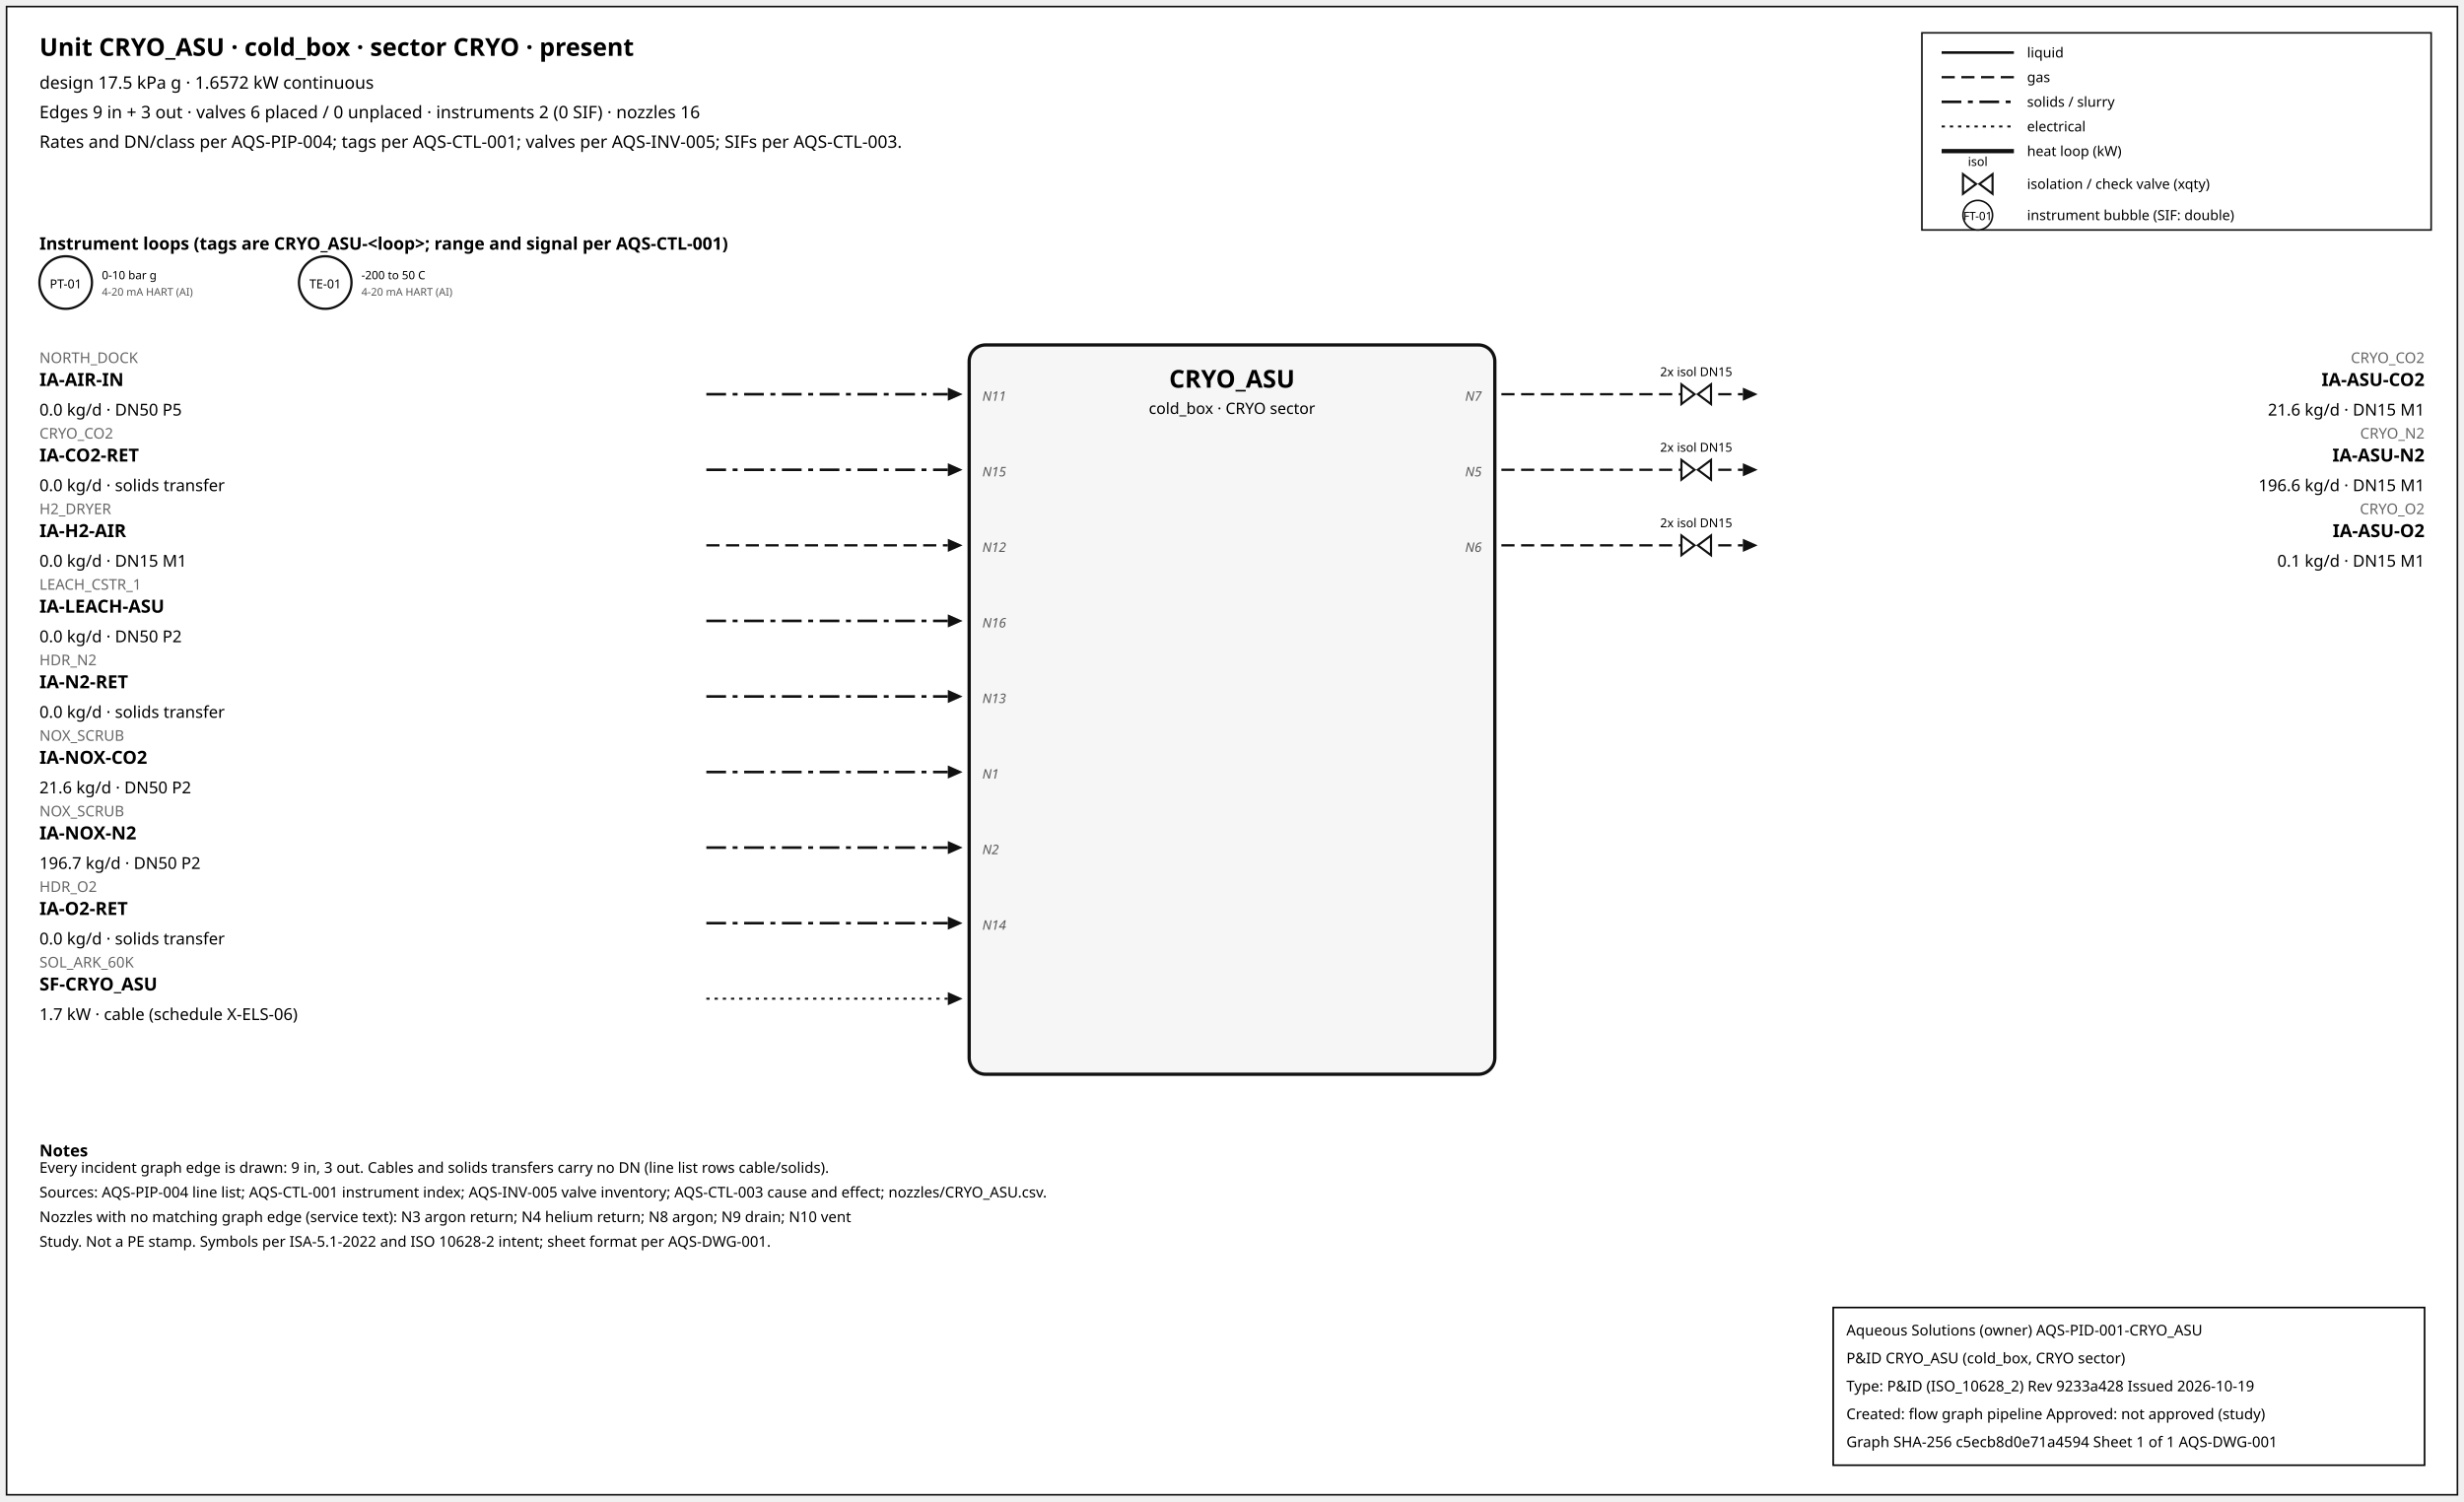
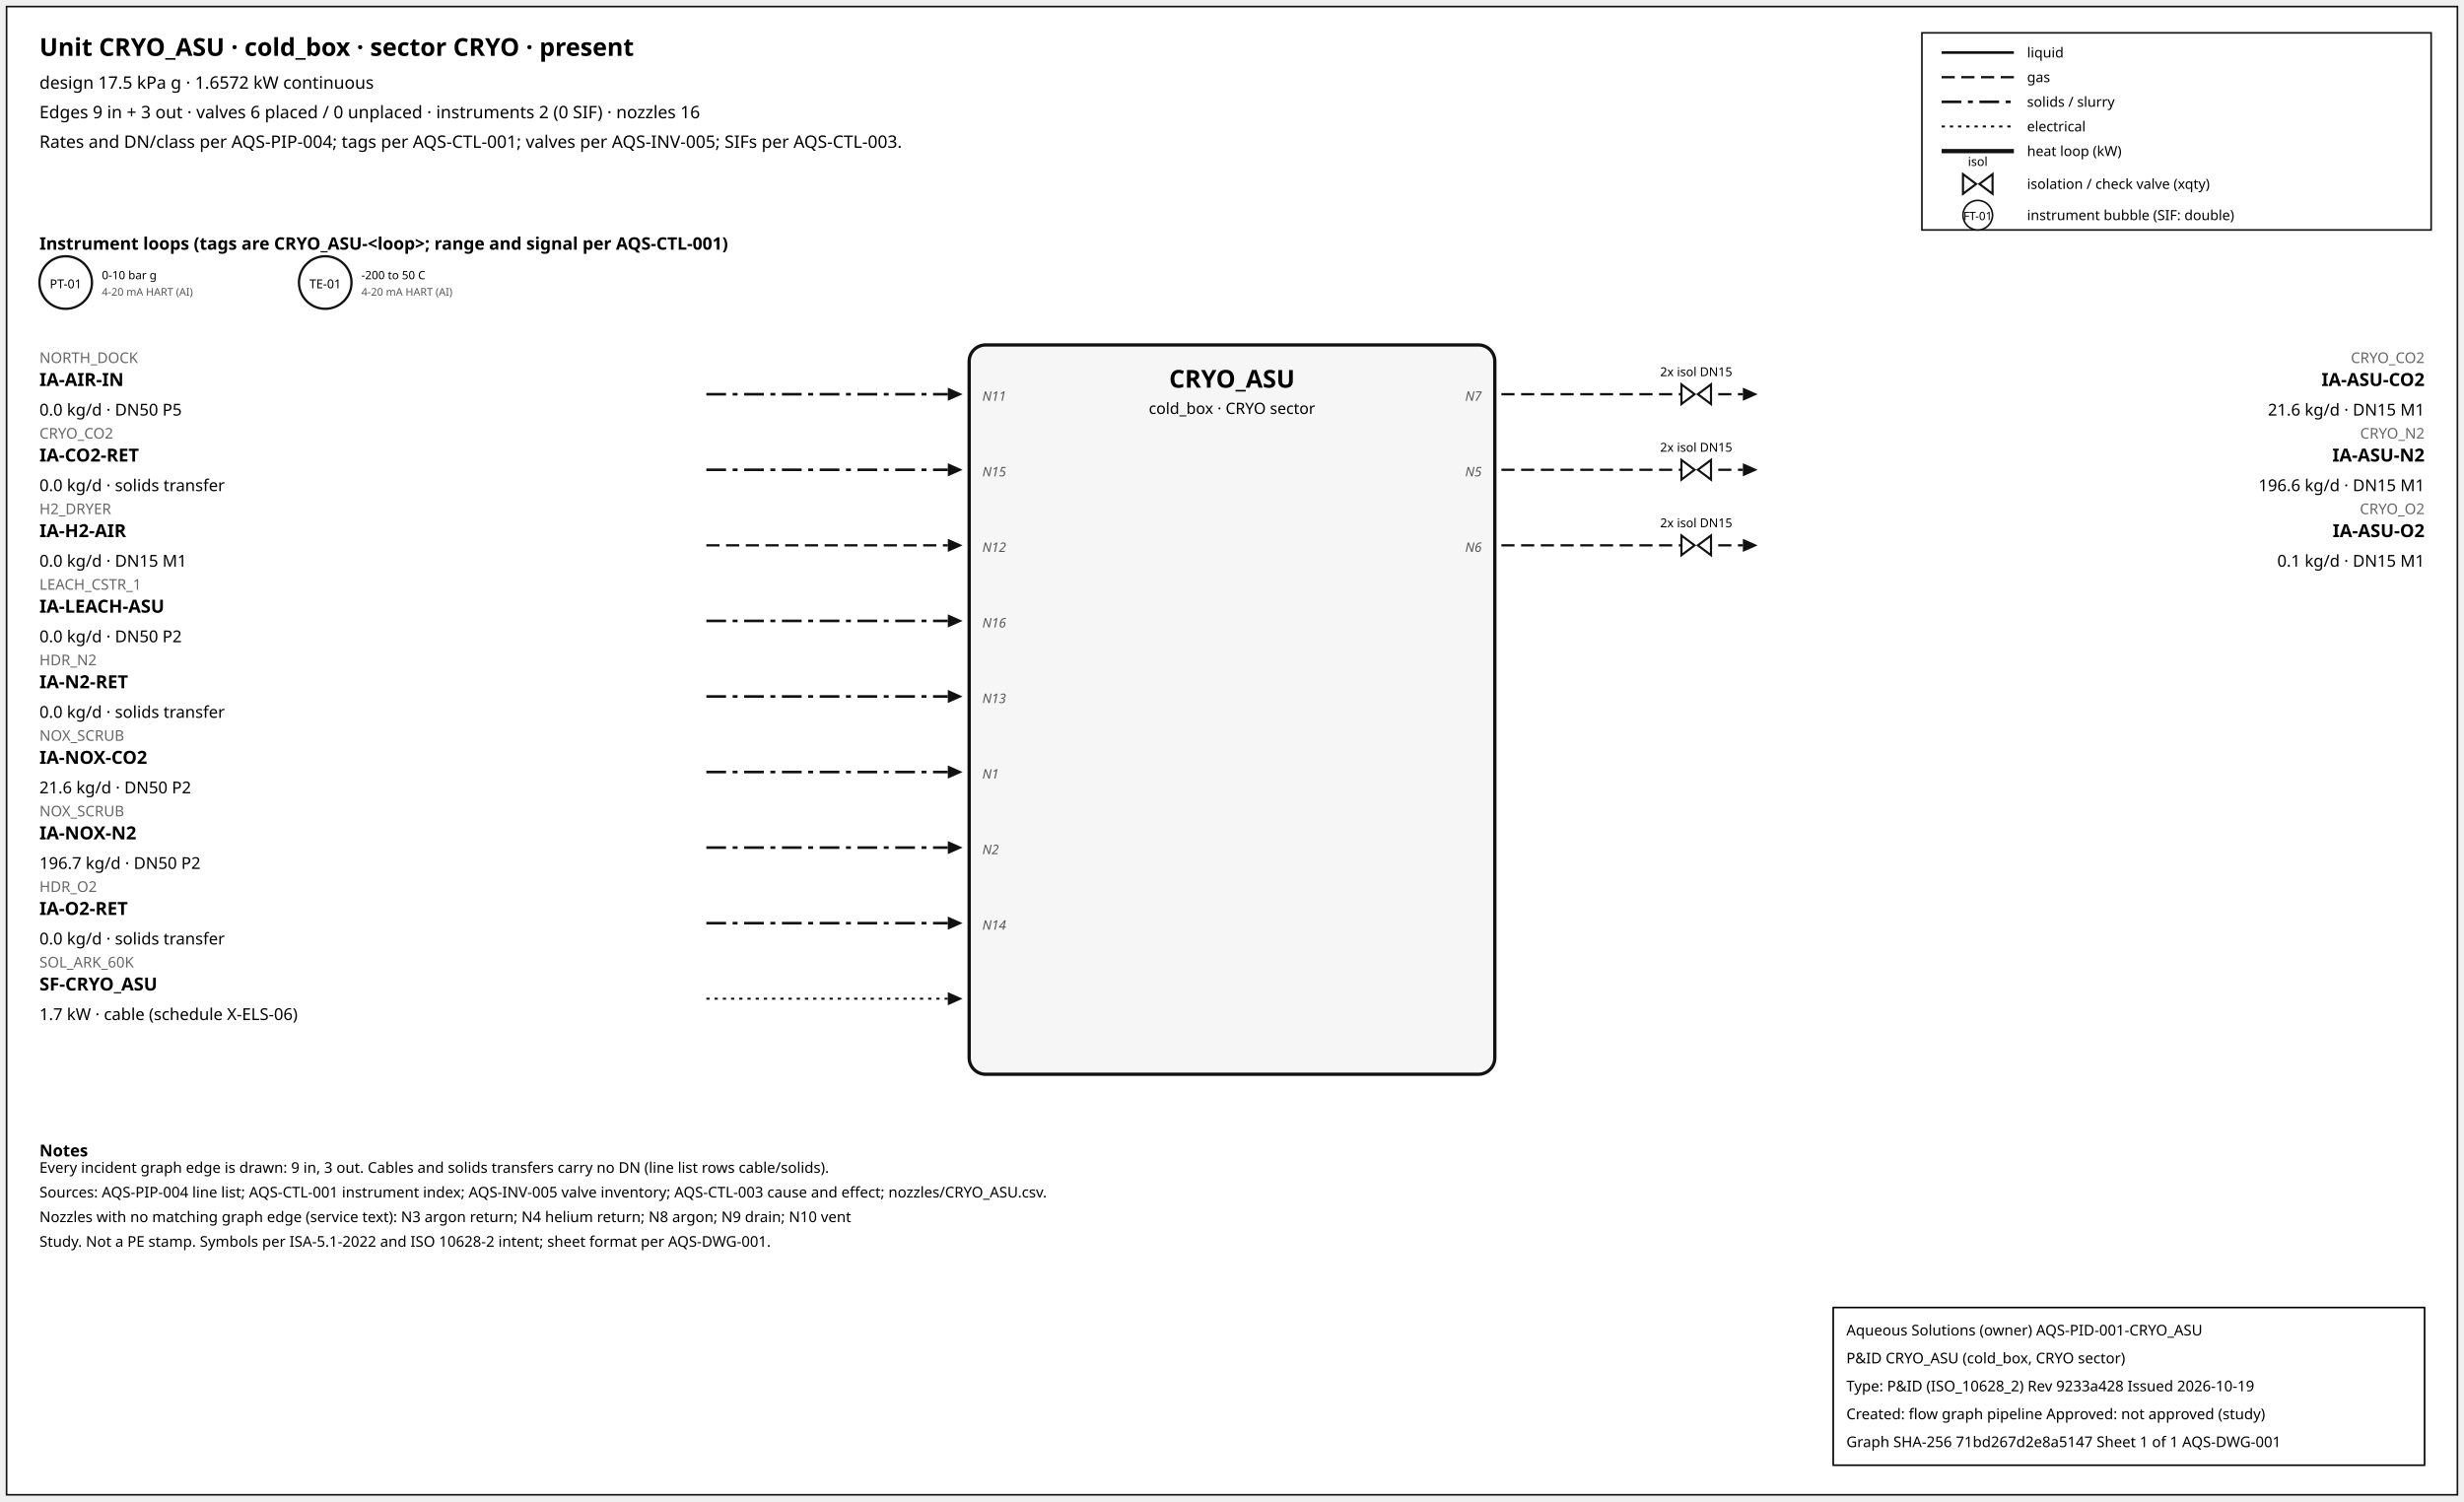
<svg xmlns="http://www.w3.org/2000/svg" width="1500" height="914" font-family="sans-serif">
  <rect x="4" y="4" width="1492" height="906" fill="white" stroke="#111" />
  <text x="24" y="34" font-size="15" font-weight="600">Unit CRYO_ASU · cold_box · sector CRYO · present</text>
  <text x="24" y="54" font-size="10.5">design 17.5 kPa g · 1.6572 kW continuous</text>
  <text x="24" y="72" font-size="10.5">Edges 9 in + 3 out · valves 6 placed / 0 unplaced · instruments 2 (0 SIF) · nozzles 16</text>
  <text x="24" y="90" font-size="10.5">Rates and DN/class per AQS-PIP-004; tags per AQS-CTL-001; valves per AQS-INV-005; SIFs per AQS-CTL-003.</text>
  <rect x="1170" y="20" width="310" height="120" fill="white" stroke="#111" />
  <line x1="1182" y1="32" x2="1226" y2="32" stroke="#111" stroke-width="1.6" />
  <text x="1234" y="35" font-size="8.5">liquid</text>
  <line x1="1182" y1="47" x2="1226" y2="47" stroke="#111" stroke-width="1.4" stroke-dasharray="8,4" />
  <text x="1234" y="50" font-size="8.5">gas</text>
  <line x1="1182" y1="62" x2="1226" y2="62" stroke="#111" stroke-width="1.6" stroke-dasharray="12,4,3,4" />
  <text x="1234" y="65" font-size="8.5">solids / slurry</text>
  <line x1="1182" y1="77" x2="1226" y2="77" stroke="#111" stroke-width="1.2" stroke-dasharray="2,3" />
  <text x="1234" y="80" font-size="8.5">electrical</text>
  <line x1="1182" y1="92" x2="1226" y2="92" stroke="#111" stroke-width="2.6" />
  <text x="1234" y="95" font-size="8.5">heat loop (kW)</text>
  <path d="M 1195.0,106 L 1203.0,112 L 1195.0,118 Z M 1213.0,106 L 1205.0,112 L 1213.0,118 Z" fill="white" stroke="#111" stroke-width="1.3" />
  <text x="1204.0" y="101.0" font-size="7.5" text-anchor="middle">isol</text>
  <text x="1234" y="115" font-size="8.5">isolation / check valve (xqty)</text>
  <circle cx="1204" cy="131" r="9" fill="white" stroke="#111" />
  <text x="1204" y="134" font-size="7" text-anchor="middle">FT-01</text>
  <text x="1234" y="134" font-size="8.5">instrument bubble (SIF: double)</text>
  <text x="24" y="152" font-size="10.5" font-weight="600">Instrument loops (tags are CRYO_ASU-&lt;loop&gt;; range and signal per AQS-CTL-001)</text>
  <circle cx="40" cy="172" r="16" fill="white" stroke="#111" stroke-width="1.4" />
  <text x="40" y="175.5" font-size="7.5" text-anchor="middle">PT-01</text>
  <text x="62" y="170" font-size="7">0-10 bar g</text>
  <text x="62" y="180" font-size="6.5" fill="#555">4-20 mA HART (AI)</text>
  <circle cx="198" cy="172" r="16" fill="white" stroke="#111" stroke-width="1.4" />
  <text x="198" y="175.5" font-size="7.5" text-anchor="middle">TE-01</text>
  <text x="220" y="170" font-size="7">-200 to 50 C</text>
  <text x="220" y="180" font-size="6.5" fill="#555">4-20 mA HART (AI)</text>
  <rect x="590" y="210" width="320" height="444" rx="10" fill="#f6f6f6" stroke="#111" stroke-width="2" />
  <text x="750.0" y="236" font-size="15" font-weight="700" text-anchor="middle">CRYO_ASU</text>
  <text x="750.0" y="252" font-size="9.5" text-anchor="middle">cold_box · CRYO sector</text>
  <line x1="430" y1="240" x2="577" y2="240" stroke="#111" stroke-width="1.6" stroke-dasharray="12,4,3,4" class="edge-in" />
  <polygon points="586,240 577,236 577,244" fill="#111" />
  <text x="24" y="221" font-size="9" fill="#666" text-anchor="start">NORTH_DOCK</text>
  <text x="24" y="235" font-size="11" font-weight="600" text-anchor="start">IA-AIR-IN</text>
  <text x="24" y="253" font-size="10" text-anchor="start">0.0 kg/d · DN50 P5</text>
  <text x="598" y="244" font-size="8" font-style="italic" fill="#555" text-anchor="start">N11</text>
  <line x1="430" y1="286" x2="577" y2="286" stroke="#111" stroke-width="1.6" stroke-dasharray="12,4,3,4" class="edge-in" />
  <polygon points="586,286 577,282 577,290" fill="#111" />
  <text x="24" y="267" font-size="9" fill="#666" text-anchor="start">CRYO_CO2</text>
  <text x="24" y="281" font-size="11" font-weight="600" text-anchor="start">IA-CO2-RET</text>
  <text x="24" y="299" font-size="10" text-anchor="start">0.0 kg/d · solids transfer</text>
  <text x="598" y="290" font-size="8" font-style="italic" fill="#555" text-anchor="start">N15</text>
  <line x1="430" y1="332" x2="577" y2="332" stroke="#111" stroke-width="1.4" stroke-dasharray="8,4" class="edge-in" />
  <polygon points="586,332 577,328 577,336" fill="#111" />
  <text x="24" y="313" font-size="9" fill="#666" text-anchor="start">H2_DRYER</text>
  <text x="24" y="327" font-size="11" font-weight="600" text-anchor="start">IA-H2-AIR</text>
  <text x="24" y="345" font-size="10" text-anchor="start">0.0 kg/d · DN15 M1</text>
  <text x="598" y="336" font-size="8" font-style="italic" fill="#555" text-anchor="start">N12</text>
  <line x1="430" y1="378" x2="577" y2="378" stroke="#111" stroke-width="1.6" stroke-dasharray="12,4,3,4" class="edge-in" />
  <polygon points="586,378 577,374 577,382" fill="#111" />
  <text x="24" y="359" font-size="9" fill="#666" text-anchor="start">LEACH_CSTR_1</text>
  <text x="24" y="373" font-size="11" font-weight="600" text-anchor="start">IA-LEACH-ASU</text>
  <text x="24" y="391" font-size="10" text-anchor="start">0.0 kg/d · DN50 P2</text>
  <text x="598" y="382" font-size="8" font-style="italic" fill="#555" text-anchor="start">N16</text>
  <line x1="430" y1="424" x2="577" y2="424" stroke="#111" stroke-width="1.6" stroke-dasharray="12,4,3,4" class="edge-in" />
  <polygon points="586,424 577,420 577,428" fill="#111" />
  <text x="24" y="405" font-size="9" fill="#666" text-anchor="start">HDR_N2</text>
  <text x="24" y="419" font-size="11" font-weight="600" text-anchor="start">IA-N2-RET</text>
  <text x="24" y="437" font-size="10" text-anchor="start">0.0 kg/d · solids transfer</text>
  <text x="598" y="428" font-size="8" font-style="italic" fill="#555" text-anchor="start">N13</text>
  <line x1="430" y1="470" x2="577" y2="470" stroke="#111" stroke-width="1.6" stroke-dasharray="12,4,3,4" class="edge-in" />
  <polygon points="586,470 577,466 577,474" fill="#111" />
  <text x="24" y="451" font-size="9" fill="#666" text-anchor="start">NOX_SCRUB</text>
  <text x="24" y="465" font-size="11" font-weight="600" text-anchor="start">IA-NOX-CO2</text>
  <text x="24" y="483" font-size="10" text-anchor="start">21.6 kg/d · DN50 P2</text>
  <text x="598" y="474" font-size="8" font-style="italic" fill="#555" text-anchor="start">N1</text>
  <line x1="430" y1="516" x2="577" y2="516" stroke="#111" stroke-width="1.6" stroke-dasharray="12,4,3,4" class="edge-in" />
  <polygon points="586,516 577,512 577,520" fill="#111" />
  <text x="24" y="497" font-size="9" fill="#666" text-anchor="start">NOX_SCRUB</text>
  <text x="24" y="511" font-size="11" font-weight="600" text-anchor="start">IA-NOX-N2</text>
  <text x="24" y="529" font-size="10" text-anchor="start">196.7 kg/d · DN50 P2</text>
  <text x="598" y="520" font-size="8" font-style="italic" fill="#555" text-anchor="start">N2</text>
  <line x1="430" y1="562" x2="577" y2="562" stroke="#111" stroke-width="1.6" stroke-dasharray="12,4,3,4" class="edge-in" />
  <polygon points="586,562 577,558 577,566" fill="#111" />
  <text x="24" y="543" font-size="9" fill="#666" text-anchor="start">HDR_O2</text>
  <text x="24" y="557" font-size="11" font-weight="600" text-anchor="start">IA-O2-RET</text>
  <text x="24" y="575" font-size="10" text-anchor="start">0.0 kg/d · solids transfer</text>
  <text x="598" y="566" font-size="8" font-style="italic" fill="#555" text-anchor="start">N14</text>
  <line x1="430" y1="608" x2="577" y2="608" stroke="#111" stroke-width="1.2" stroke-dasharray="2,3" class="edge-in" />
  <polygon points="586,608 577,604 577,612" fill="#111" />
  <text x="24" y="589" font-size="9" fill="#666" text-anchor="start">SOL_ARK_60K</text>
  <text x="24" y="603" font-size="11" font-weight="600" text-anchor="start">SF-CRYO_ASU</text>
  <text x="24" y="621" font-size="10" text-anchor="start">1.7 kW · cable (schedule X-ELS-06)</text>
  <line x1="914" y1="240" x2="1061" y2="240" stroke="#111" stroke-width="1.4" stroke-dasharray="8,4" class="edge-out" />
  <polygon points="1070,240 1061,236 1061,244" fill="#111" />
  <text x="1476" y="221" font-size="9" fill="#666" text-anchor="end">CRYO_CO2</text>
  <text x="1476" y="235" font-size="11" font-weight="600" text-anchor="end">IA-ASU-CO2</text>
  <text x="1476" y="253" font-size="10" text-anchor="end">21.6 kg/d · DN15 M1</text>
  <text x="902" y="244" font-size="8" font-style="italic" fill="#555" text-anchor="end">N7</text>
  <path d="M 1023.6,234 L 1031.6,240 L 1023.6,246 Z M 1041.6,234 L 1033.6,240 L 1041.6,246 Z" fill="white" stroke="#111" stroke-width="1.3" />
  <text x="1032.6" y="229.0" font-size="7.5" text-anchor="middle">2x isol DN15</text>
  <line x1="914" y1="286" x2="1061" y2="286" stroke="#111" stroke-width="1.4" stroke-dasharray="8,4" class="edge-out" />
  <polygon points="1070,286 1061,282 1061,290" fill="#111" />
  <text x="1476" y="267" font-size="9" fill="#666" text-anchor="end">CRYO_N2</text>
  <text x="1476" y="281" font-size="11" font-weight="600" text-anchor="end">IA-ASU-N2</text>
  <text x="1476" y="299" font-size="10" text-anchor="end">196.6 kg/d · DN15 M1</text>
  <text x="902" y="290" font-size="8" font-style="italic" fill="#555" text-anchor="end">N5</text>
  <path d="M 1023.6,280 L 1031.6,286 L 1023.6,292 Z M 1041.6,280 L 1033.6,286 L 1041.6,292 Z" fill="white" stroke="#111" stroke-width="1.3" />
  <text x="1032.6" y="275.0" font-size="7.5" text-anchor="middle">2x isol DN15</text>
  <line x1="914" y1="332" x2="1061" y2="332" stroke="#111" stroke-width="1.4" stroke-dasharray="8,4" class="edge-out" />
  <polygon points="1070,332 1061,328 1061,336" fill="#111" />
  <text x="1476" y="313" font-size="9" fill="#666" text-anchor="end">CRYO_O2</text>
  <text x="1476" y="327" font-size="11" font-weight="600" text-anchor="end">IA-ASU-O2</text>
  <text x="1476" y="345" font-size="10" text-anchor="end">0.1 kg/d · DN15 M1</text>
  <text x="902" y="336" font-size="8" font-style="italic" fill="#555" text-anchor="end">N6</text>
  <path d="M 1023.6,326 L 1031.6,332 L 1023.6,338 Z M 1041.6,326 L 1033.6,332 L 1041.6,338 Z" fill="white" stroke="#111" stroke-width="1.3" />
  <text x="1032.6" y="321.0" font-size="7.5" text-anchor="middle">2x isol DN15</text>
  <text x="24" y="704" font-size="10" font-weight="600">Notes</text>
  <text x="24" y="714" font-size="9">Every incident graph edge is drawn: 9 in, 3 out. Cables and solids transfers carry no DN (line list rows cable/solids).</text>
  <text x="24" y="729" font-size="9">Sources: AQS-PIP-004 line list; AQS-CTL-001 instrument index; AQS-INV-005 valve inventory; AQS-CTL-003 cause and effect; nozzles/CRYO_ASU.csv.</text>
  <text x="24" y="744" font-size="9">Nozzles with no matching graph edge (service text): N3 argon return; N4 helium return; N8 argon; N9 drain; N10 vent</text>
  <text x="24" y="759" font-size="9">Study. Not a PE stamp. Symbols per ISA-5.1-2022 and ISO 10628-2 intent; sheet format per AQS-DWG-001.</text>
  <g id="aqs-title-block">
    <rect x="1116" y="796" width="360" height="96" fill="white" stroke="black" stroke-width="1" />
    <text x="1124" y="813" font-size="9">Aqueous Solutions (owner)   AQS-PID-001-CRYO_ASU</text>
    <text x="1124" y="830" font-size="9">P&amp;ID CRYO_ASU (cold_box, CRYO sector)</text>
    <text x="1124" y="847" font-size="9">Type: P&amp;ID (ISO_10628_2)   Rev 9233a428   Issued 2026-10-19</text>
    <text x="1124" y="864" font-size="9">Created: flow graph pipeline   Approved: not approved (study)</text>
-     <text x="1124" y="881" font-size="9">Graph SHA-256 c5ecb8d0e71a4594   Sheet 1 of 1   AQS-DWG-001</text>
+     <text x="1124" y="881" font-size="9">Graph SHA-256 71bd267d2e8a5147   Sheet 1 of 1   AQS-DWG-001</text>
  </g>
</svg>
